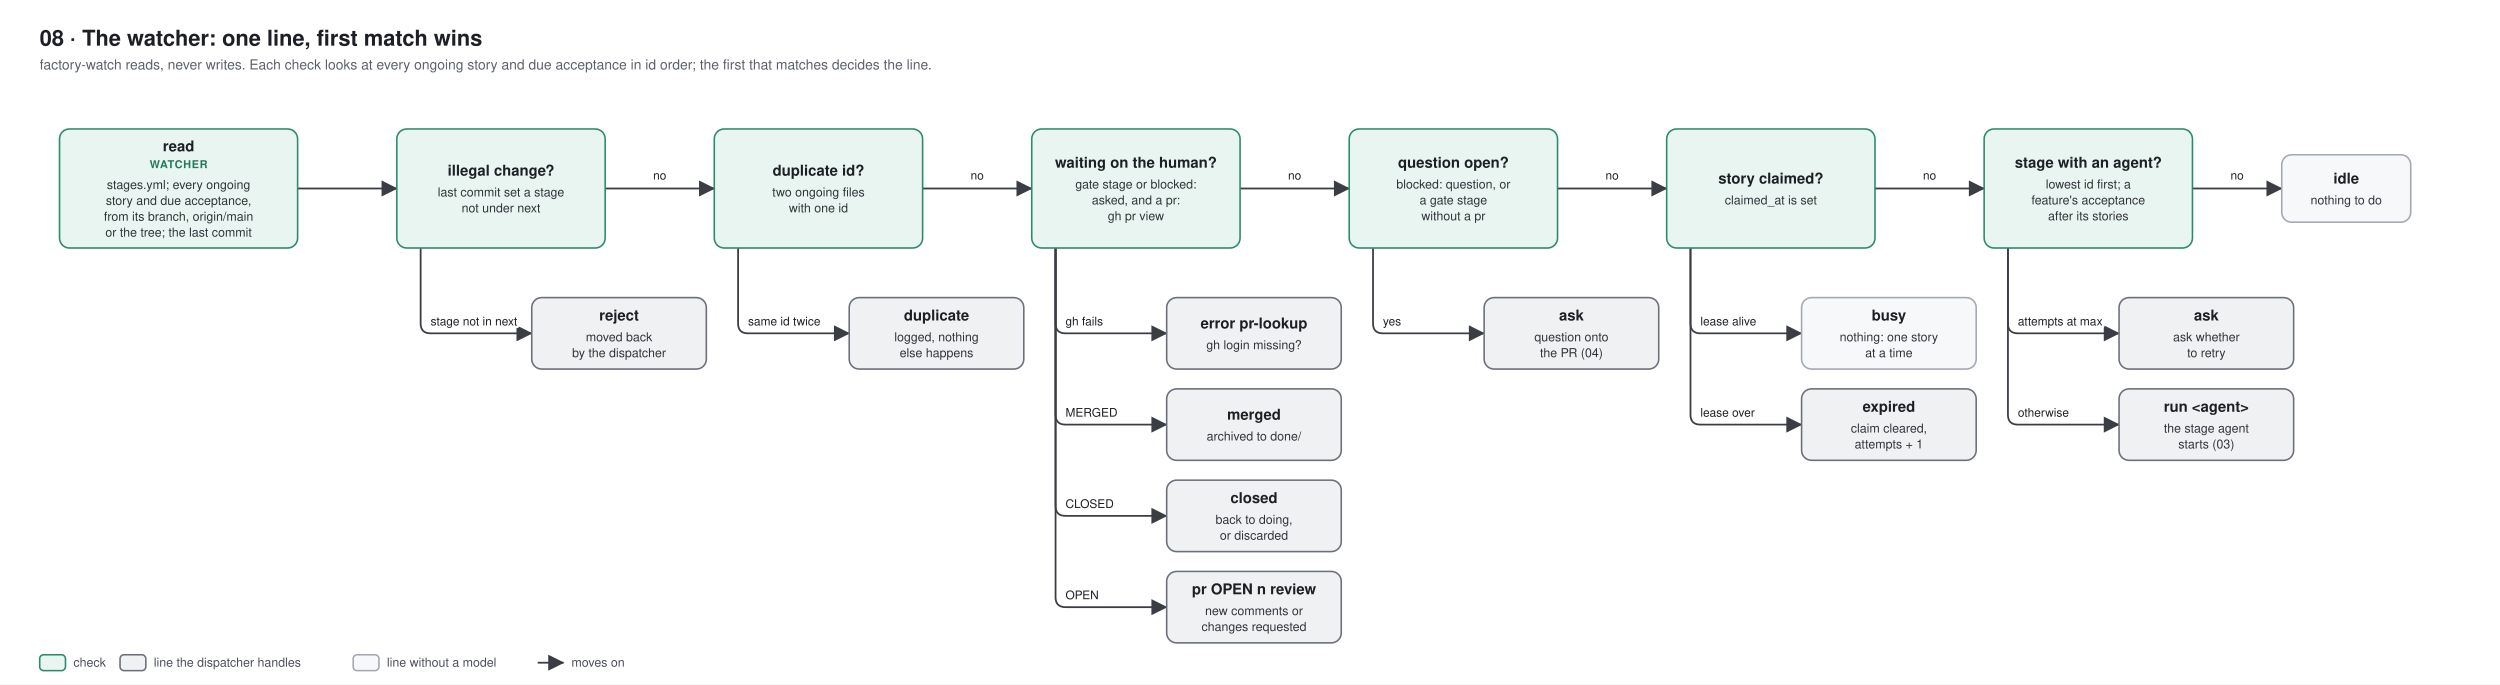
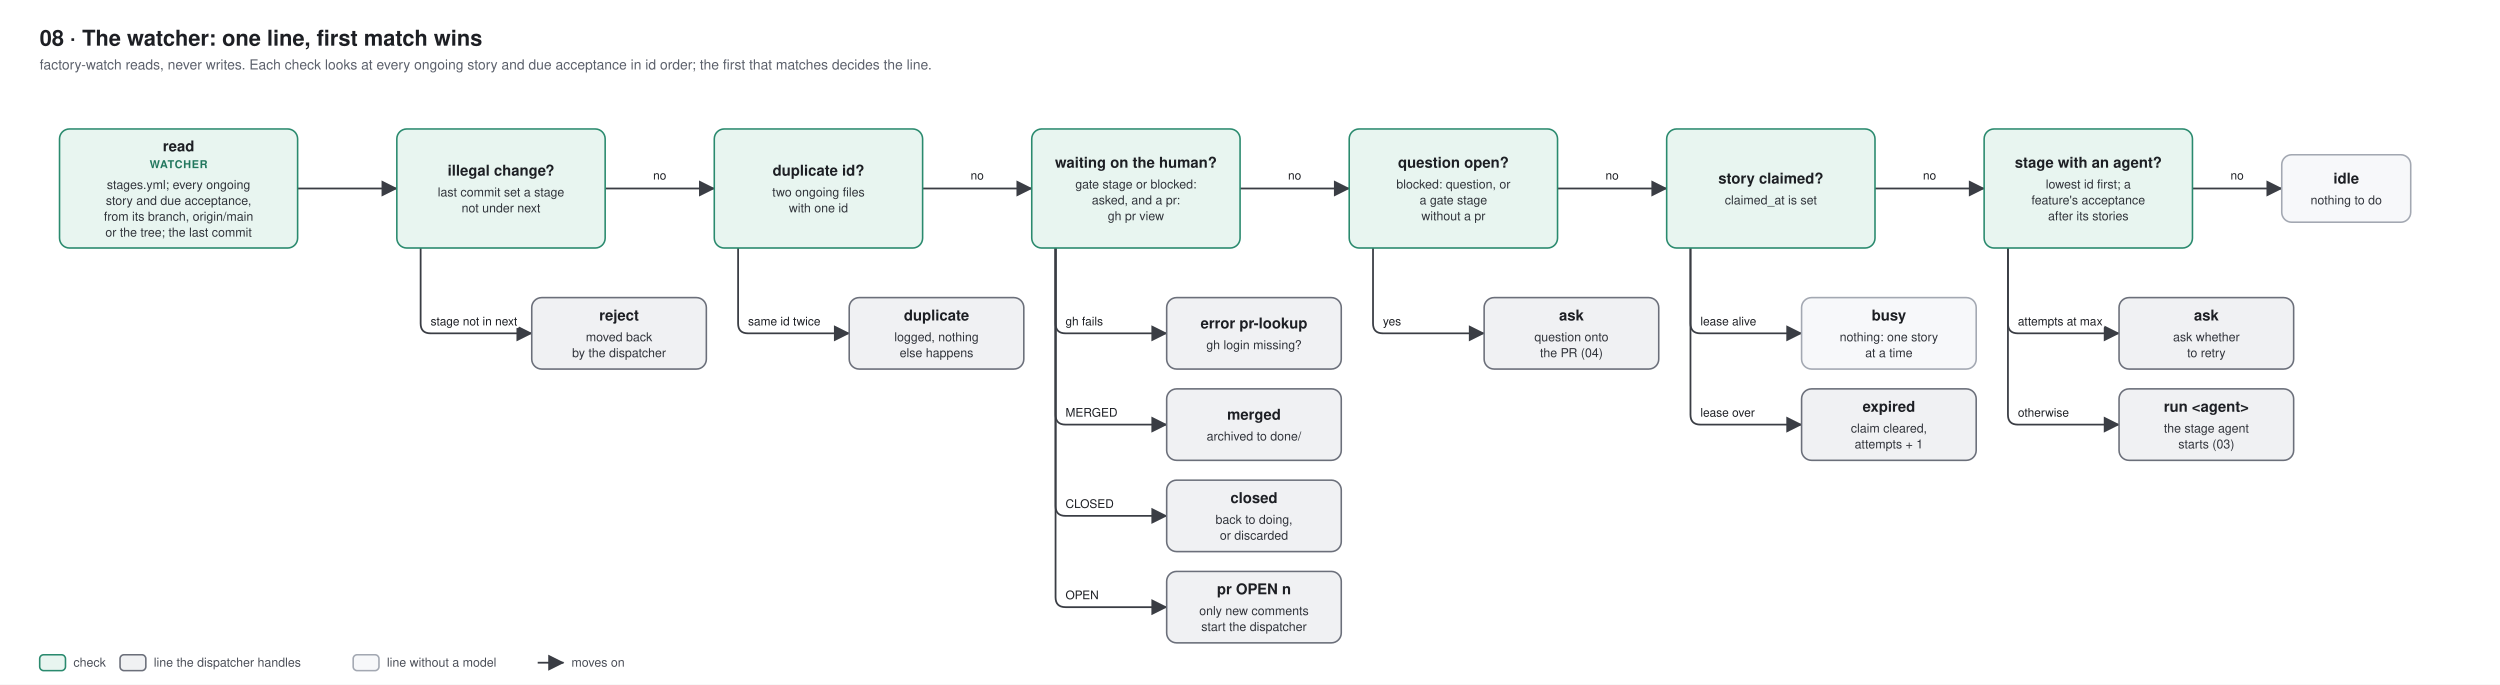
<svg xmlns="http://www.w3.org/2000/svg" width="2520" height="690" viewBox="0 0 2520 690" font-family="Helvetica, Arial, sans-serif">
  <style>
.bg { fill: #ffffff; }
.title { font: 600 22px Helvetica, Arial, sans-serif; fill: #1d1f24; }
.subtitle { font: 14px Helvetica, Arial, sans-serif; fill: #5b606b; }
.node rect, .node polygon { stroke-width: 1.6; }
.node .t { font: 700 15px Helvetica, Arial, sans-serif; fill: #1d1f24; }
.node .s { font: 600 11px Helvetica, Arial, sans-serif; letter-spacing: 0.06em; }
.node .l { font: 12.5px Helvetica, Arial, sans-serif; fill: #30333a; }
.agent rect, .agent polygon, .agent circle { fill: #eaf2fb; stroke: #2f6db5; }
.agent .s { fill: #2f6db5; }
.human rect, .human polygon, .human circle { fill: #fff3dc; stroke: #c27400; }
.human .s { fill: #a86400; }
.disp rect, .disp polygon, .disp circle { fill: #f0f1f3; stroke: #6b6f7a; }
.disp .s { fill: #5b606b; }
.ask rect, .ask polygon, .ask circle { fill: #f3edfb; stroke: #7a4fb5; }
.ask .s { fill: #7a4fb5; }
.stall rect, .stall polygon, .stall circle { fill: #fcebeb; stroke: #b53a3a; }
.stall .s { fill: #b53a3a; }
.back rect, .back polygon, .back circle { fill: #fdf0e6; stroke: #d0661a; }
.back .s { fill: #b5560f; }
.end rect { fill: #ffffff; stroke: #8a8f99; stroke-dasharray: 5 3; }
.code rect, .code polygon, .code circle { fill: #e8f5f0; stroke: #2a8a6e; }
.code .s { fill: #22775e; }
.quiet rect { fill: #f7f8fa; stroke: #a3a8b2; } .quiet .s { fill: #6b6f7a; }
.lane { fill: #f7f8fa; stroke: #dfe2e7; }
.lane-alt { fill: #ffffff; stroke: #dfe2e7; }
.lane-head { font: 700 13.5px Helvetica, Arial, sans-serif; fill: #1d1f24; }
.lane-note { font: 12px Helvetica, Arial, sans-serif; fill: #5b606b; }
.e { fill: none; stroke-width: 1.8; }
.e-flow { stroke: #3a3d44; }
.e-back { stroke: #d0661a; }
.e-ask { stroke: #7a4fb5; stroke-dasharray: 6 4; }
.e-stall { stroke: #b53a3a; stroke-dasharray: 6 4; }
.lbl { font: 12px Helvetica, Arial, sans-serif; paint-order: stroke; stroke: #ffffff;
       stroke-width: 5px; stroke-linejoin: round; }
.lbl-flow { fill: #1d1f24; } .lbl-back { fill: #a84f0e; }
.lbl-ask { fill: #6a3fa5; } .lbl-stall { fill: #a32f2f; }
.note { font: 12.5px Helvetica, Arial, sans-serif; fill: #4a4e57; }
.note-b { font: 700 12.5px Helvetica, Arial, sans-serif; fill: #1d1f24; }
.mono { font-family: Menlo, Consolas, monospace; }
.trunk { stroke: #3a3d44; } .twig { stroke: #8a8f99; }
.pr-draft { fill: #f7f8fa; stroke: #a3a8b2; } .pr-ready { fill: #fff3dc; stroke: #c27400; }
.band-main { fill: #e7e9ed; } .band-ticket { fill: #dbe8f7; }
.m-flow { fill: #3a3d44; } .m-back { fill: #d0661a; } .m-ask { fill: #7a4fb5; }
.m-stall { fill: #b53a3a; }
@media (prefers-color-scheme: dark) {
  .bg { fill: #0f141a; }
  .title, .node .t, .lane-head, .note-b { fill: #e6edf3; }
  .subtitle, .lane-note { fill: #9da7b3; }
  .node .l, .note { fill: #c9d1d9; }
  .agent rect, .agent polygon, .agent circle { fill: #132a45; stroke: #5b9be6; }
  .agent .s { fill: #7fb2f0; }
  .human rect, .human polygon, .human circle { fill: #3a2a0e; stroke: #e0a33a; }
  .human .s { fill: #f0b85a; }
  .disp rect, .disp polygon, .disp circle { fill: #23282f; stroke: #8b939e; }
  .disp .s { fill: #a8b0bb; }
  .ask rect, .ask polygon, .ask circle { fill: #2a1f40; stroke: #a98be0; }
  .ask .s { fill: #c0a8f0; }
  .stall rect, .stall polygon, .stall circle { fill: #3d1a1c; stroke: #e06c6c; }
  .stall .s { fill: #f08a8a; }
  .back rect, .back polygon, .back circle { fill: #3d2414; stroke: #ef8a3c; }
  .back .s { fill: #f5a466; }
  .code rect, .code polygon, .code circle { fill: #10322a; stroke: #3fb68f; }
  .code .s { fill: #6fd0ad; }
  .quiet rect { fill: #181e26; stroke: #6b7380; } .quiet .s { fill: #9da7b3; }
  .end rect { fill: #0f141a; stroke: #8b939e; }
  .lane { fill: #151b23; stroke: #2a313b; } .lane-alt { fill: #0f141a; stroke: #2a313b; }
  .e-flow { stroke: #c9d1d9; } .e-back { stroke: #ef8a3c; }
  .e-ask { stroke: #a98be0; } .e-stall { stroke: #e06c6c; }
  .m-flow { fill: #c9d1d9; } .m-back { fill: #ef8a3c; } .m-ask { fill: #a98be0; }
  .m-stall { fill: #e06c6c; }
  .lbl { stroke: #0f141a; }
  .lbl-flow { fill: #e6edf3; } .lbl-back { fill: #f5a466; }
  .lbl-ask { fill: #c0a8f0; } .lbl-stall { fill: #f08a8a; }
  .trunk { stroke: #c9d1d9; } .twig { stroke: #6b7380; }
  .pr-draft { fill: #181e26; stroke: #6b7380; } .pr-ready { fill: #3a2a0e; stroke: #e0a33a; }
  .band-main { fill: #23282f; } .band-ticket { fill: #132a45; }
}
</style>
  <defs>
    <marker id="a-flow" viewBox="0 0 10 10" refX="9.5" refY="5" markerWidth="9" markerHeight="9" orient="auto-start-reverse">
      <path class="m-flow" d="M0,0 L10,5 L0,10 z" />
    </marker>
    <marker id="a-back" viewBox="0 0 10 10" refX="9.5" refY="5" markerWidth="9" markerHeight="9" orient="auto-start-reverse">
      <path class="m-back" d="M0,0 L10,5 L0,10 z" />
    </marker>
    <marker id="a-ask" viewBox="0 0 10 10" refX="9.5" refY="5" markerWidth="9" markerHeight="9" orient="auto-start-reverse">
      <path class="m-ask" d="M0,0 L10,5 L0,10 z" />
    </marker>
    <marker id="a-stall" viewBox="0 0 10 10" refX="9.5" refY="5" markerWidth="9" markerHeight="9" orient="auto-start-reverse">
      <path class="m-stall" d="M0,0 L10,5 L0,10 z" />
    </marker>
  </defs>
  <rect class="bg" width="2520" height="690" />
  <text class="title" x="40" y="46">08 · The watcher: one line, first match wins</text>
  <text class="subtitle" x="40" y="70">factory-watch reads, never writes. Each check looks at every ongoing story and due acceptance in id order; the first that matches decides the line.</text>
  <g class="node code">
    <rect x="40" y="660" width="26" height="16" rx="4" />
  </g>
  <text class="note" x="74" y="672">check</text>
  <g class="node disp">
    <rect x="121" y="660" width="26" height="16" rx="4" />
  </g>
  <text class="note" x="155" y="672">line the dispatcher handles</text>
  <g class="node quiet">
    <rect x="356" y="660" width="26" height="16" rx="4" />
  </g>
  <text class="note" x="390" y="672">line without a model</text>
  <path class="e e-flow" d="M 542 668 L 568 668" marker-end="url(#a-flow)" />
  <text class="note" x="576" y="672">moves on</text>
  <path class="e e-flow" d="M 300 190 L 400 190" marker-end="url(#a-flow)" />
  <path class="e e-flow" d="M 610 190 L 720 190" marker-end="url(#a-flow)" />
  <path class="e e-flow" d="M 930 190 L 1040 190" marker-end="url(#a-flow)" />
  <path class="e e-flow" d="M 1250 190 L 1360 190" marker-end="url(#a-flow)" />
  <path class="e e-flow" d="M 1570 190 L 1680 190" marker-end="url(#a-flow)" />
  <path class="e e-flow" d="M 1890 190 L 2000 190" marker-end="url(#a-flow)" />
  <path class="e e-flow" d="M 2210 190 L 2300 190" marker-end="url(#a-flow)" />
  <path class="e e-flow" d="M 424 250 L 424 326 Q 424 336 434 336 L 536 336" marker-end="url(#a-flow)" />
  <path class="e e-flow" d="M 744 250 L 744 326 Q 744 336 754 336 L 856 336" marker-end="url(#a-flow)" />
  <path class="e e-flow" d="M 1064 250 L 1064 326 Q 1064 336 1074 336 L 1176 336" marker-end="url(#a-flow)" />
  <path class="e e-flow" d="M 1064 250 L 1064 418 Q 1064 428 1074 428 L 1176 428" marker-end="url(#a-flow)" />
  <path class="e e-flow" d="M 1064 250 L 1064 510 Q 1064 520 1074 520 L 1176 520" marker-end="url(#a-flow)" />
  <path class="e e-flow" d="M 1064 250 L 1064 602 Q 1064 612 1074 612 L 1176 612" marker-end="url(#a-flow)" />
  <path class="e e-flow" d="M 1384 250 L 1384 326 Q 1384 336 1394 336 L 1496 336" marker-end="url(#a-flow)" />
  <path class="e e-flow" d="M 1704 250 L 1704 326 Q 1704 336 1714 336 L 1816 336" marker-end="url(#a-flow)" />
  <path class="e e-flow" d="M 1704 250 L 1704 418 Q 1704 428 1714 428 L 1816 428" marker-end="url(#a-flow)" />
  <path class="e e-flow" d="M 2024 250 L 2024 326 Q 2024 336 2034 336 L 2136 336" marker-end="url(#a-flow)" />
  <path class="e e-flow" d="M 2024 250 L 2024 418 Q 2024 428 2034 428 L 2136 428" marker-end="url(#a-flow)" />
  <g class="node code">
    <rect x="60" y="130" width="240" height="120" rx="10" />
    <text class="t" x="180" y="152.5" text-anchor="middle">read</text>
    <text class="s" x="180" y="169.5" text-anchor="middle">WATCHER</text>
    <text class="l" x="180" y="190.5" text-anchor="middle">stages.yml; every ongoing</text>
    <text class="l" x="180" y="206.5" text-anchor="middle">story and due acceptance,</text>
    <text class="l" x="180" y="222.5" text-anchor="middle">from its branch, origin/main</text>
    <text class="l" x="180" y="238.5" text-anchor="middle">or the tree; the last commit</text>
  </g>
  <g class="node code">
    <rect x="400" y="130" width="210" height="120" rx="10" />
    <text class="t" x="505" y="177" text-anchor="middle">illegal change?</text>
    <text class="l" x="505" y="198" text-anchor="middle">last commit set a stage</text>
    <text class="l" x="505" y="214" text-anchor="middle">not under next</text>
  </g>
  <g class="node code">
    <rect x="720" y="130" width="210" height="120" rx="10" />
    <text class="t" x="825" y="177" text-anchor="middle">duplicate id?</text>
    <text class="l" x="825" y="198" text-anchor="middle">two ongoing files</text>
    <text class="l" x="825" y="214" text-anchor="middle">with one id</text>
  </g>
  <g class="node code">
    <rect x="1040" y="130" width="210" height="120" rx="10" />
    <text class="t" x="1145" y="169" text-anchor="middle">waiting on the human?</text>
    <text class="l" x="1145" y="190" text-anchor="middle">gate stage or blocked:</text>
    <text class="l" x="1145" y="206" text-anchor="middle">asked, and a pr:</text>
    <text class="l" x="1145" y="222" text-anchor="middle">gh pr view</text>
  </g>
  <g class="node code">
    <rect x="1360" y="130" width="210" height="120" rx="10" />
    <text class="t" x="1465" y="169" text-anchor="middle">question open?</text>
    <text class="l" x="1465" y="190" text-anchor="middle">blocked: question, or</text>
    <text class="l" x="1465" y="206" text-anchor="middle">a gate stage</text>
    <text class="l" x="1465" y="222" text-anchor="middle">without a pr</text>
  </g>
  <g class="node code">
    <rect x="1680" y="130" width="210" height="120" rx="10" />
    <text class="t" x="1785" y="185" text-anchor="middle">story claimed?</text>
    <text class="l" x="1785" y="206" text-anchor="middle">claimed_at is set</text>
  </g>
  <g class="node code">
    <rect x="2000" y="130" width="210" height="120" rx="10" />
    <text class="t" x="2105" y="169" text-anchor="middle">stage with an agent?</text>
    <text class="l" x="2105" y="190" text-anchor="middle">lowest id first; a</text>
    <text class="l" x="2105" y="206" text-anchor="middle">feature's acceptance</text>
    <text class="l" x="2105" y="222" text-anchor="middle">after its stories</text>
  </g>
  <g class="node quiet">
    <rect x="2300" y="156" width="130" height="68" rx="10" />
    <text class="t" x="2365" y="185" text-anchor="middle">idle</text>
    <text class="l" x="2365" y="206" text-anchor="middle">nothing to do</text>
  </g>
  <g class="node disp">
    <rect x="536" y="300" width="176" height="72" rx="10" />
    <text class="t" x="624" y="323" text-anchor="middle">reject</text>
    <text class="l" x="624" y="344" text-anchor="middle">moved back</text>
    <text class="l" x="624" y="360" text-anchor="middle">by the dispatcher</text>
  </g>
  <g class="node disp">
    <rect x="856" y="300" width="176" height="72" rx="10" />
    <text class="t" x="944" y="323" text-anchor="middle">duplicate</text>
    <text class="l" x="944" y="344" text-anchor="middle">logged, nothing</text>
    <text class="l" x="944" y="360" text-anchor="middle">else happens</text>
  </g>
  <g class="node disp">
    <rect x="1176" y="300" width="176" height="72" rx="10" />
    <text class="t" x="1264" y="331" text-anchor="middle">error pr-lookup</text>
    <text class="l" x="1264" y="352" text-anchor="middle">gh login missing?</text>
  </g>
  <g class="node disp">
    <rect x="1176" y="392" width="176" height="72" rx="10" />
    <text class="t" x="1264" y="423" text-anchor="middle">merged</text>
    <text class="l" x="1264" y="444" text-anchor="middle">archived to done/</text>
  </g>
  <g class="node disp">
    <rect x="1176" y="484" width="176" height="72" rx="10" />
    <text class="t" x="1264" y="507" text-anchor="middle">closed</text>
    <text class="l" x="1264" y="528" text-anchor="middle">back to doing,</text>
    <text class="l" x="1264" y="544" text-anchor="middle">or discarded</text>
  </g>
  <g class="node disp">
    <rect x="1176" y="576" width="176" height="72" rx="10" />
-     <text class="t" x="1264" y="599" text-anchor="middle">pr OPEN n review</text>
-     <text class="l" x="1264" y="620" text-anchor="middle">new comments or</text>
-     <text class="l" x="1264" y="636" text-anchor="middle">changes requested</text>
+     <text class="t" x="1264" y="599" text-anchor="middle">pr OPEN n</text>
+     <text class="l" x="1264" y="620" text-anchor="middle">only new comments</text>
+     <text class="l" x="1264" y="636" text-anchor="middle">start the dispatcher</text>
  </g>
  <g class="node disp">
    <rect x="1496" y="300" width="176" height="72" rx="10" />
    <text class="t" x="1584" y="323" text-anchor="middle">ask</text>
    <text class="l" x="1584" y="344" text-anchor="middle">question onto</text>
    <text class="l" x="1584" y="360" text-anchor="middle">the PR (04)</text>
  </g>
  <g class="node quiet">
    <rect x="1816" y="300" width="176" height="72" rx="10" />
    <text class="t" x="1904" y="323" text-anchor="middle">busy</text>
    <text class="l" x="1904" y="344" text-anchor="middle">nothing: one story</text>
    <text class="l" x="1904" y="360" text-anchor="middle">at a time</text>
  </g>
  <g class="node disp">
    <rect x="1816" y="392" width="176" height="72" rx="10" />
    <text class="t" x="1904" y="415" text-anchor="middle">expired</text>
    <text class="l" x="1904" y="436" text-anchor="middle">claim cleared,</text>
    <text class="l" x="1904" y="452" text-anchor="middle">attempts + 1</text>
  </g>
  <g class="node disp">
    <rect x="2136" y="300" width="176" height="72" rx="10" />
    <text class="t" x="2224" y="323" text-anchor="middle">ask</text>
    <text class="l" x="2224" y="344" text-anchor="middle">ask whether</text>
    <text class="l" x="2224" y="360" text-anchor="middle">to retry</text>
  </g>
  <g class="node disp">
    <rect x="2136" y="392" width="176" height="72" rx="10" />
    <text class="t" x="2224" y="415" text-anchor="middle">run &lt;agent&gt;</text>
    <text class="l" x="2224" y="436" text-anchor="middle">the stage agent</text>
    <text class="l" x="2224" y="452" text-anchor="middle">starts (03)</text>
  </g>
  <text class="lbl lbl-flow" text-anchor="middle">
    <tspan x="665" y="181">no</tspan>
  </text>
  <text class="lbl lbl-flow" text-anchor="middle">
    <tspan x="985" y="181">no</tspan>
  </text>
  <text class="lbl lbl-flow" text-anchor="middle">
    <tspan x="1305" y="181">no</tspan>
  </text>
  <text class="lbl lbl-flow" text-anchor="middle">
    <tspan x="1625" y="181">no</tspan>
  </text>
  <text class="lbl lbl-flow" text-anchor="middle">
    <tspan x="1945" y="181">no</tspan>
  </text>
  <text class="lbl lbl-flow" text-anchor="middle">
    <tspan x="2255" y="181">no</tspan>
  </text>
  <text class="lbl lbl-flow" text-anchor="start">
    <tspan x="434" y="328">stage not in next</tspan>
  </text>
  <text class="lbl lbl-flow" text-anchor="start">
    <tspan x="754" y="328">same id twice</tspan>
  </text>
  <text class="lbl lbl-flow" text-anchor="start">
    <tspan x="1074" y="328">gh fails</tspan>
  </text>
  <text class="lbl lbl-flow" text-anchor="start">
    <tspan x="1074" y="420">MERGED</tspan>
  </text>
  <text class="lbl lbl-flow" text-anchor="start">
    <tspan x="1074" y="512">CLOSED</tspan>
  </text>
  <text class="lbl lbl-flow" text-anchor="start">
    <tspan x="1074" y="604">OPEN</tspan>
  </text>
  <text class="lbl lbl-flow" text-anchor="start">
    <tspan x="1394" y="328">yes</tspan>
  </text>
  <text class="lbl lbl-flow" text-anchor="start">
    <tspan x="1714" y="328">lease alive</tspan>
  </text>
  <text class="lbl lbl-flow" text-anchor="start">
    <tspan x="1714" y="420">lease over</tspan>
  </text>
  <text class="lbl lbl-flow" text-anchor="start">
    <tspan x="2034" y="328">attempts at max</tspan>
  </text>
  <text class="lbl lbl-flow" text-anchor="start">
    <tspan x="2034" y="420">otherwise</tspan>
  </text>
</svg>
